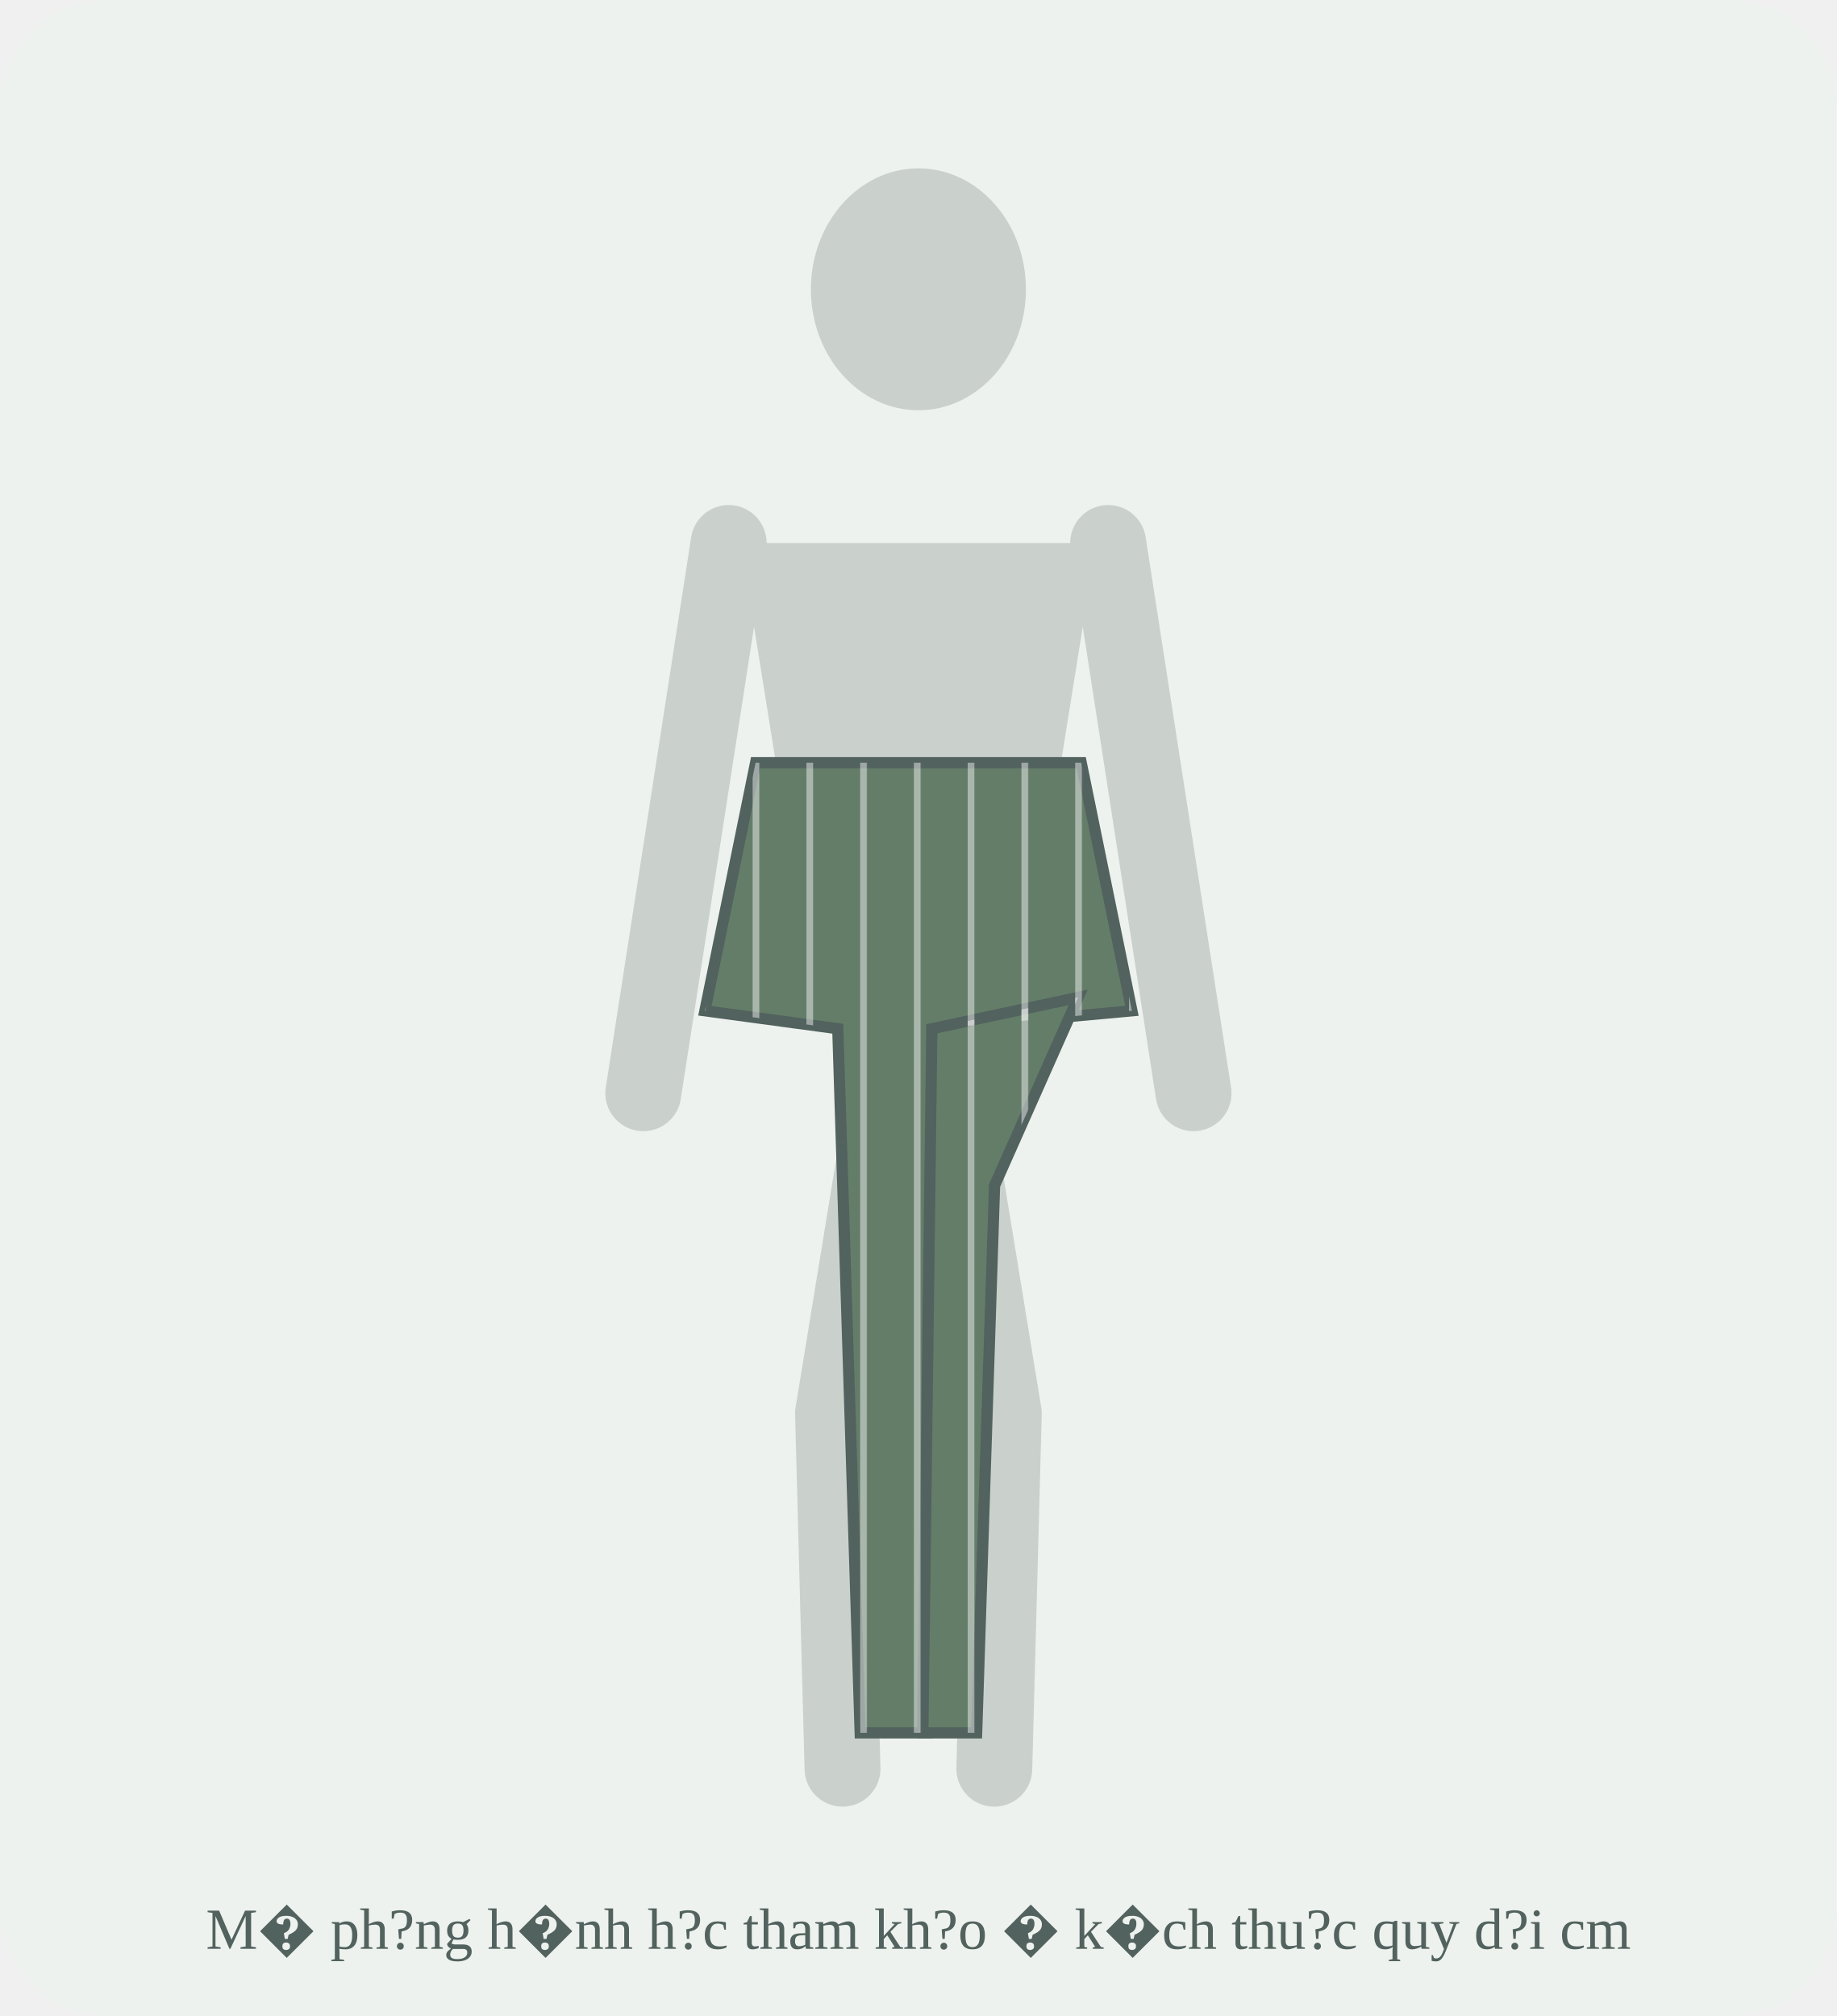
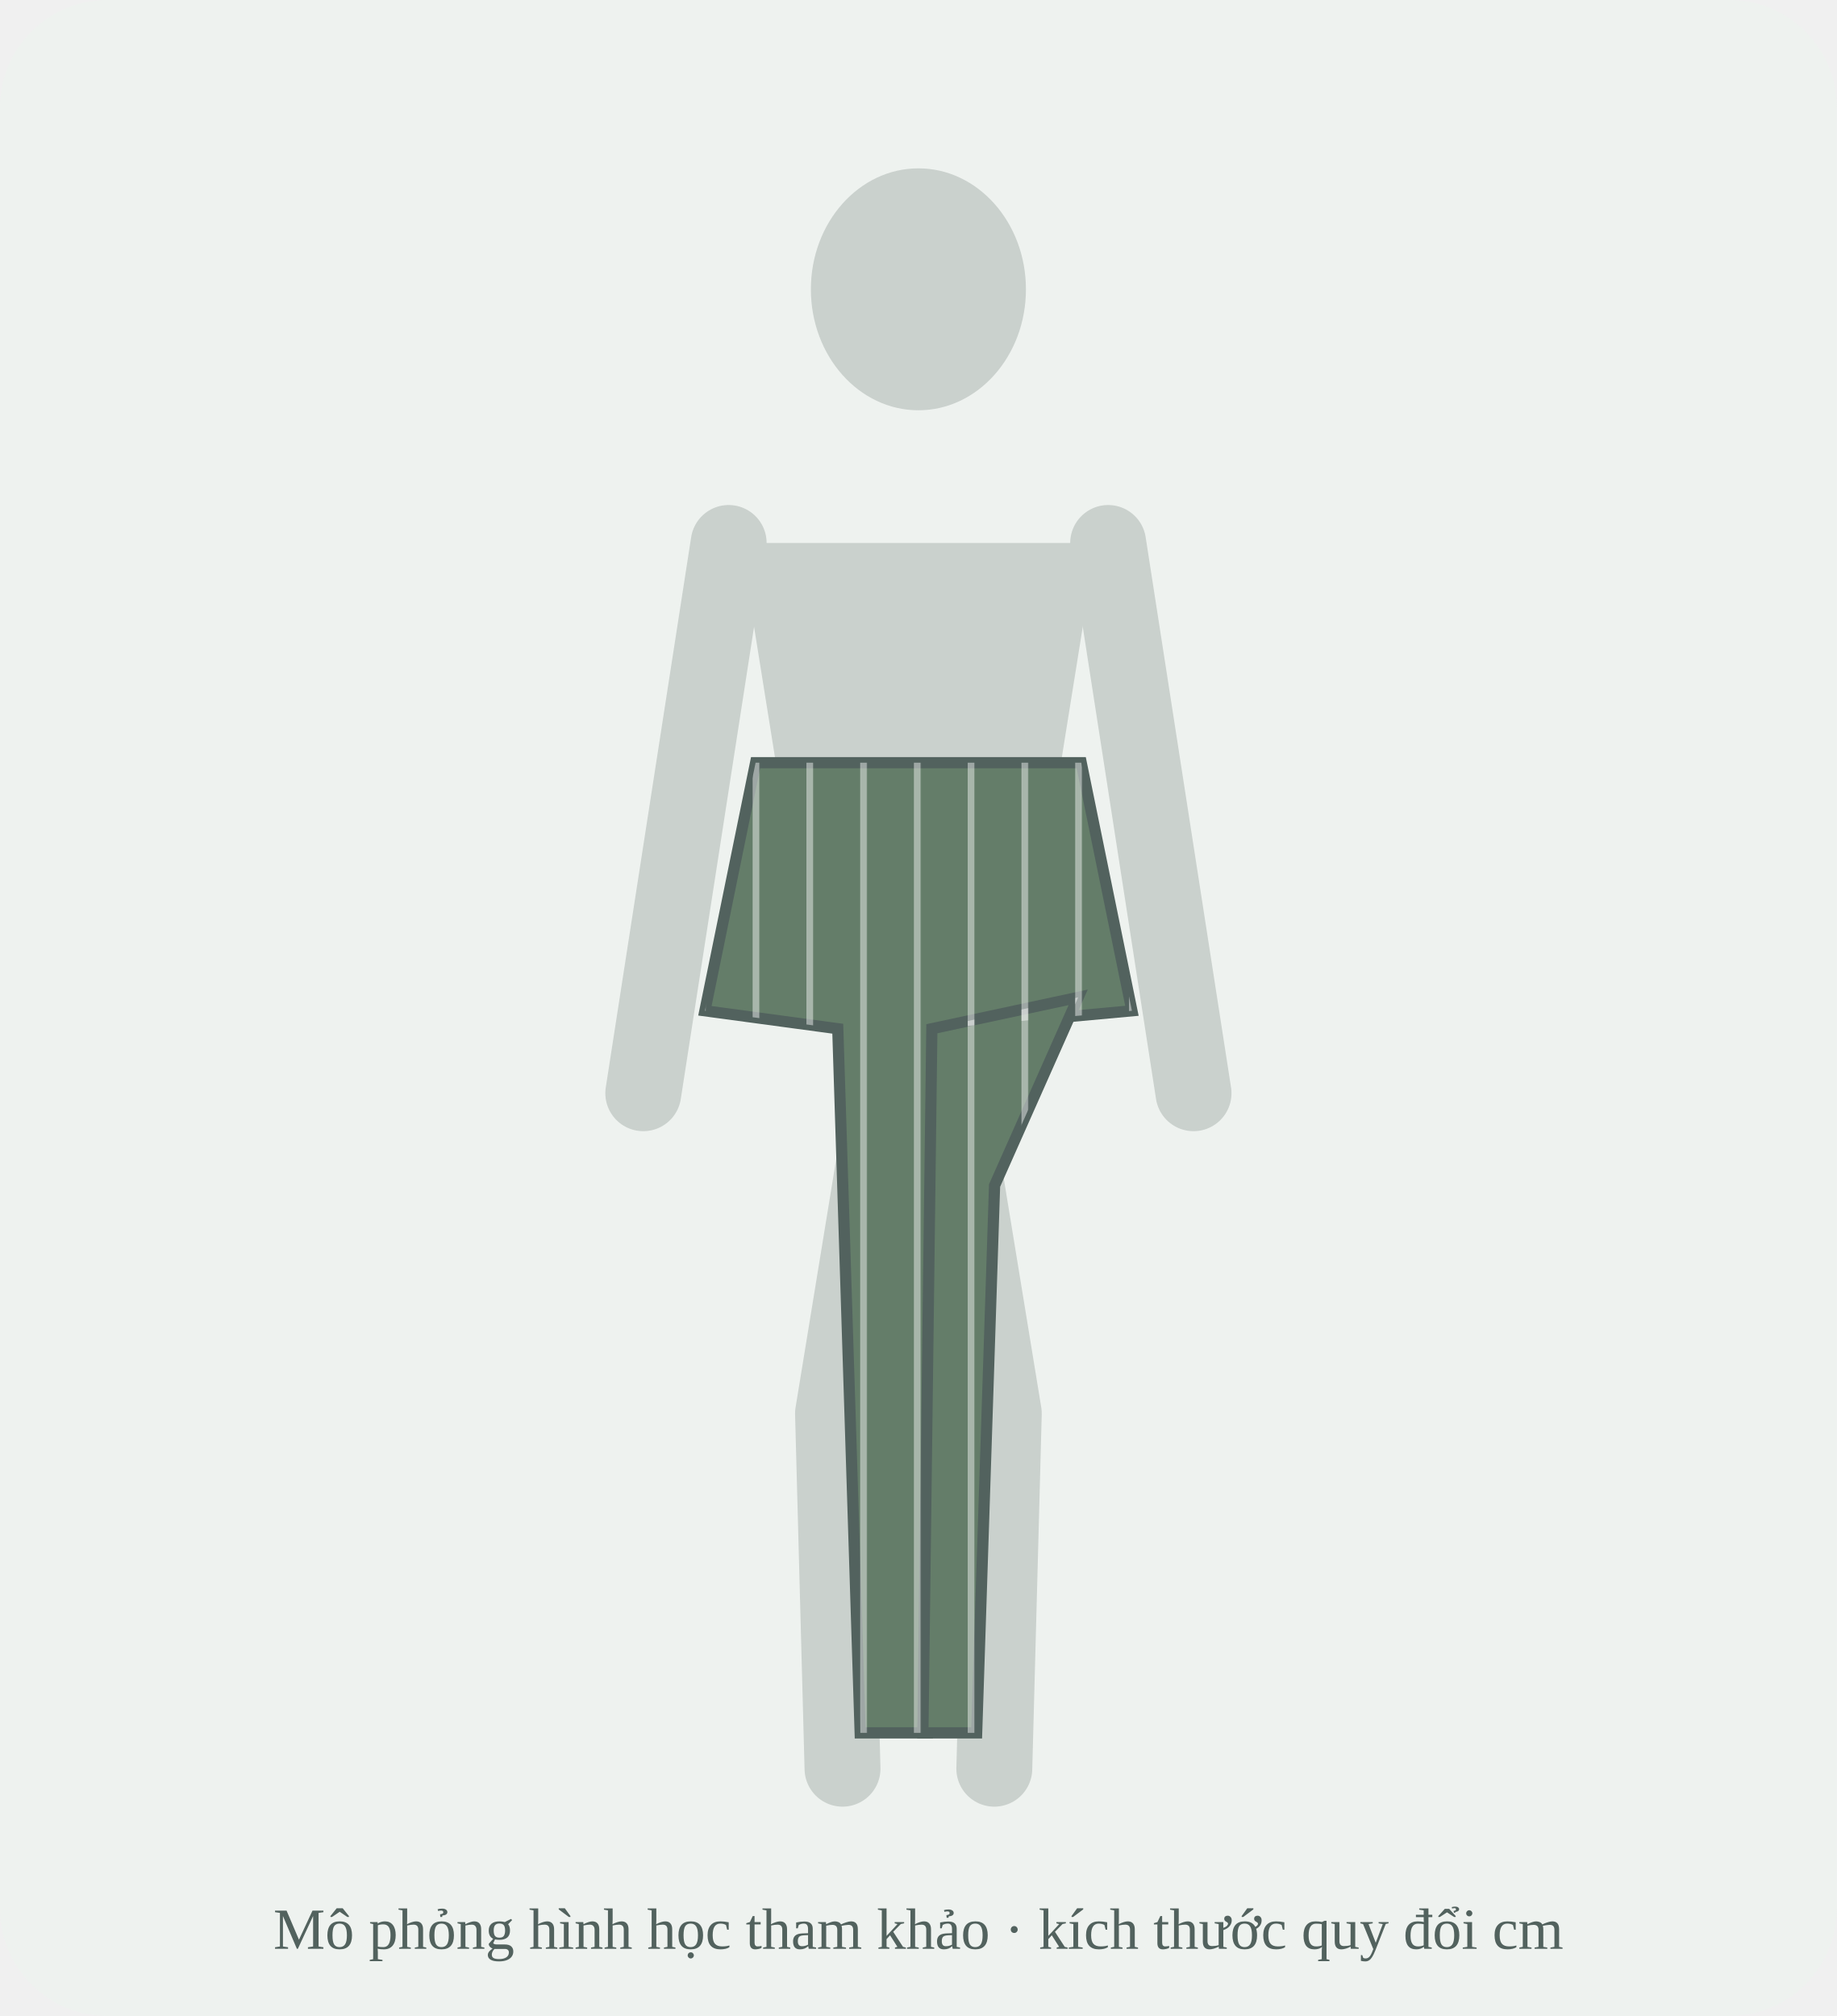
- <svg xmlns="http://www.w3.org/2000/svg" data-garment-id="tpl-bottoms-2" data-garment-category="bottoms" viewBox="0 0 410 450" role="img" aria-label="Ma-no-canh v� trang ph?c minh h?a theo s? do cm">
+ <svg xmlns="http://www.w3.org/2000/svg" data-garment-id="tpl-bottoms-2" data-garment-category="bottoms" viewBox="0 0 410 450" role="img" aria-label="Ma-nơ-canh và trang phục minh họa theo số đo cm">
  <defs>
    <pattern id="ws-stripe" width="12" height="12" patternUnits="userSpaceOnUse">
      <path d="M0 0V12" stroke="#fff" stroke-opacity=".55" stroke-width="3" />
    </pattern>
    <pattern id="ws-check" width="18" height="18" patternUnits="userSpaceOnUse">
      <path d="M0 0H18M0 0V18" stroke="#fff" stroke-opacity=".45" stroke-width="2" />
    </pattern>
    <pattern id="ws-dot" width="14" height="14" patternUnits="userSpaceOnUse">
      <circle cx="4" cy="4" r="2" fill="#fff" fill-opacity=".7" />
    </pattern>
    <pattern id="ws-wave" width="24" height="14" patternUnits="userSpaceOnUse">
      <path d="M0 7Q6 0 12 7T24 7" fill="none" stroke="#fff" stroke-opacity=".6" stroke-width="2" />
    </pattern>
  </defs>
  <rect width="410" height="450" rx="24" fill="#eef2ef" />
  <g transform="">
    <g fill="#b9c1bd" opacity=".68">
      <ellipse cx="205" cy="64.579" rx="24" ry="27" />
      <path d="M 189.16 121.2 L 162.647 121.2 L 166.882 130.958 L 173.659 173.243 L 164.341 206.855 L 197 229.624 L 191 394.8 L 180 394.8 L 197 229.624 L 245.659 206.855 L 236.341 173.243 L 243.118 130.958 L 247.353 121.2 L 220.84 121.2 Z" />
      <path d="M 162.647 121.2 L 143.588 244.024 M 247.353 121.2 L 266.412 244.024 M 200 229.624 L 185.941 315.515 L 188.059 394.8 M 210 229.624 L 224.059 315.515 L 221.941 394.8" fill="none" stroke="#b9c1bd" stroke-width="16.941" stroke-linecap="round" stroke-linejoin="round" />
    </g>
  </g>
  <g transform="">
    <g>
      <path data-garment="tpl-bottoms-2" data-region="main" d="M 168.659 170.243 L 241.341 170.243 L 252.659 225.624 L 209 229.624 L 207 386.8 L 192 386.8 L 187 229.624 L 157.341 225.624 Z" fill="#647d69" stroke="#52625e" stroke-width="2.5" vector-effect="non-scaling-stroke" />
      <path data-garment="tpl-bottoms-2" data-region="main" d="M 208 229.624 L 240.659 222.624 L 222 264.624 L 218 386.8 L 206 386.8 Z" fill="#647d69" stroke="#52625e" stroke-width="2.5" vector-effect="non-scaling-stroke" />
      <path d="M 168.659 170.243 L 241.341 170.243 L 252.659 225.624 L 209 229.624 L 207 386.8 L 192 386.8 L 187 229.624 L 157.341 225.624 Z" fill="url(#ws-stripe)" opacity=".8" />
      <path d="M 208 229.624 L 240.659 222.624 L 222 264.624 L 218 386.8 L 206 386.8 Z" fill="url(#ws-stripe)" opacity=".8" />
    </g>
  </g>
-   <text x="205" y="435" text-anchor="middle" fill="#52625e" font-size="13">M� ph?ng h�nh h?c tham kh?o � k�ch thu?c quy d?i cm</text>
+   <text x="205" y="435" text-anchor="middle" fill="#52625e" font-size="13">Mô phỏng hình học tham khảo · kích thước quy đổi cm</text>
</svg>
